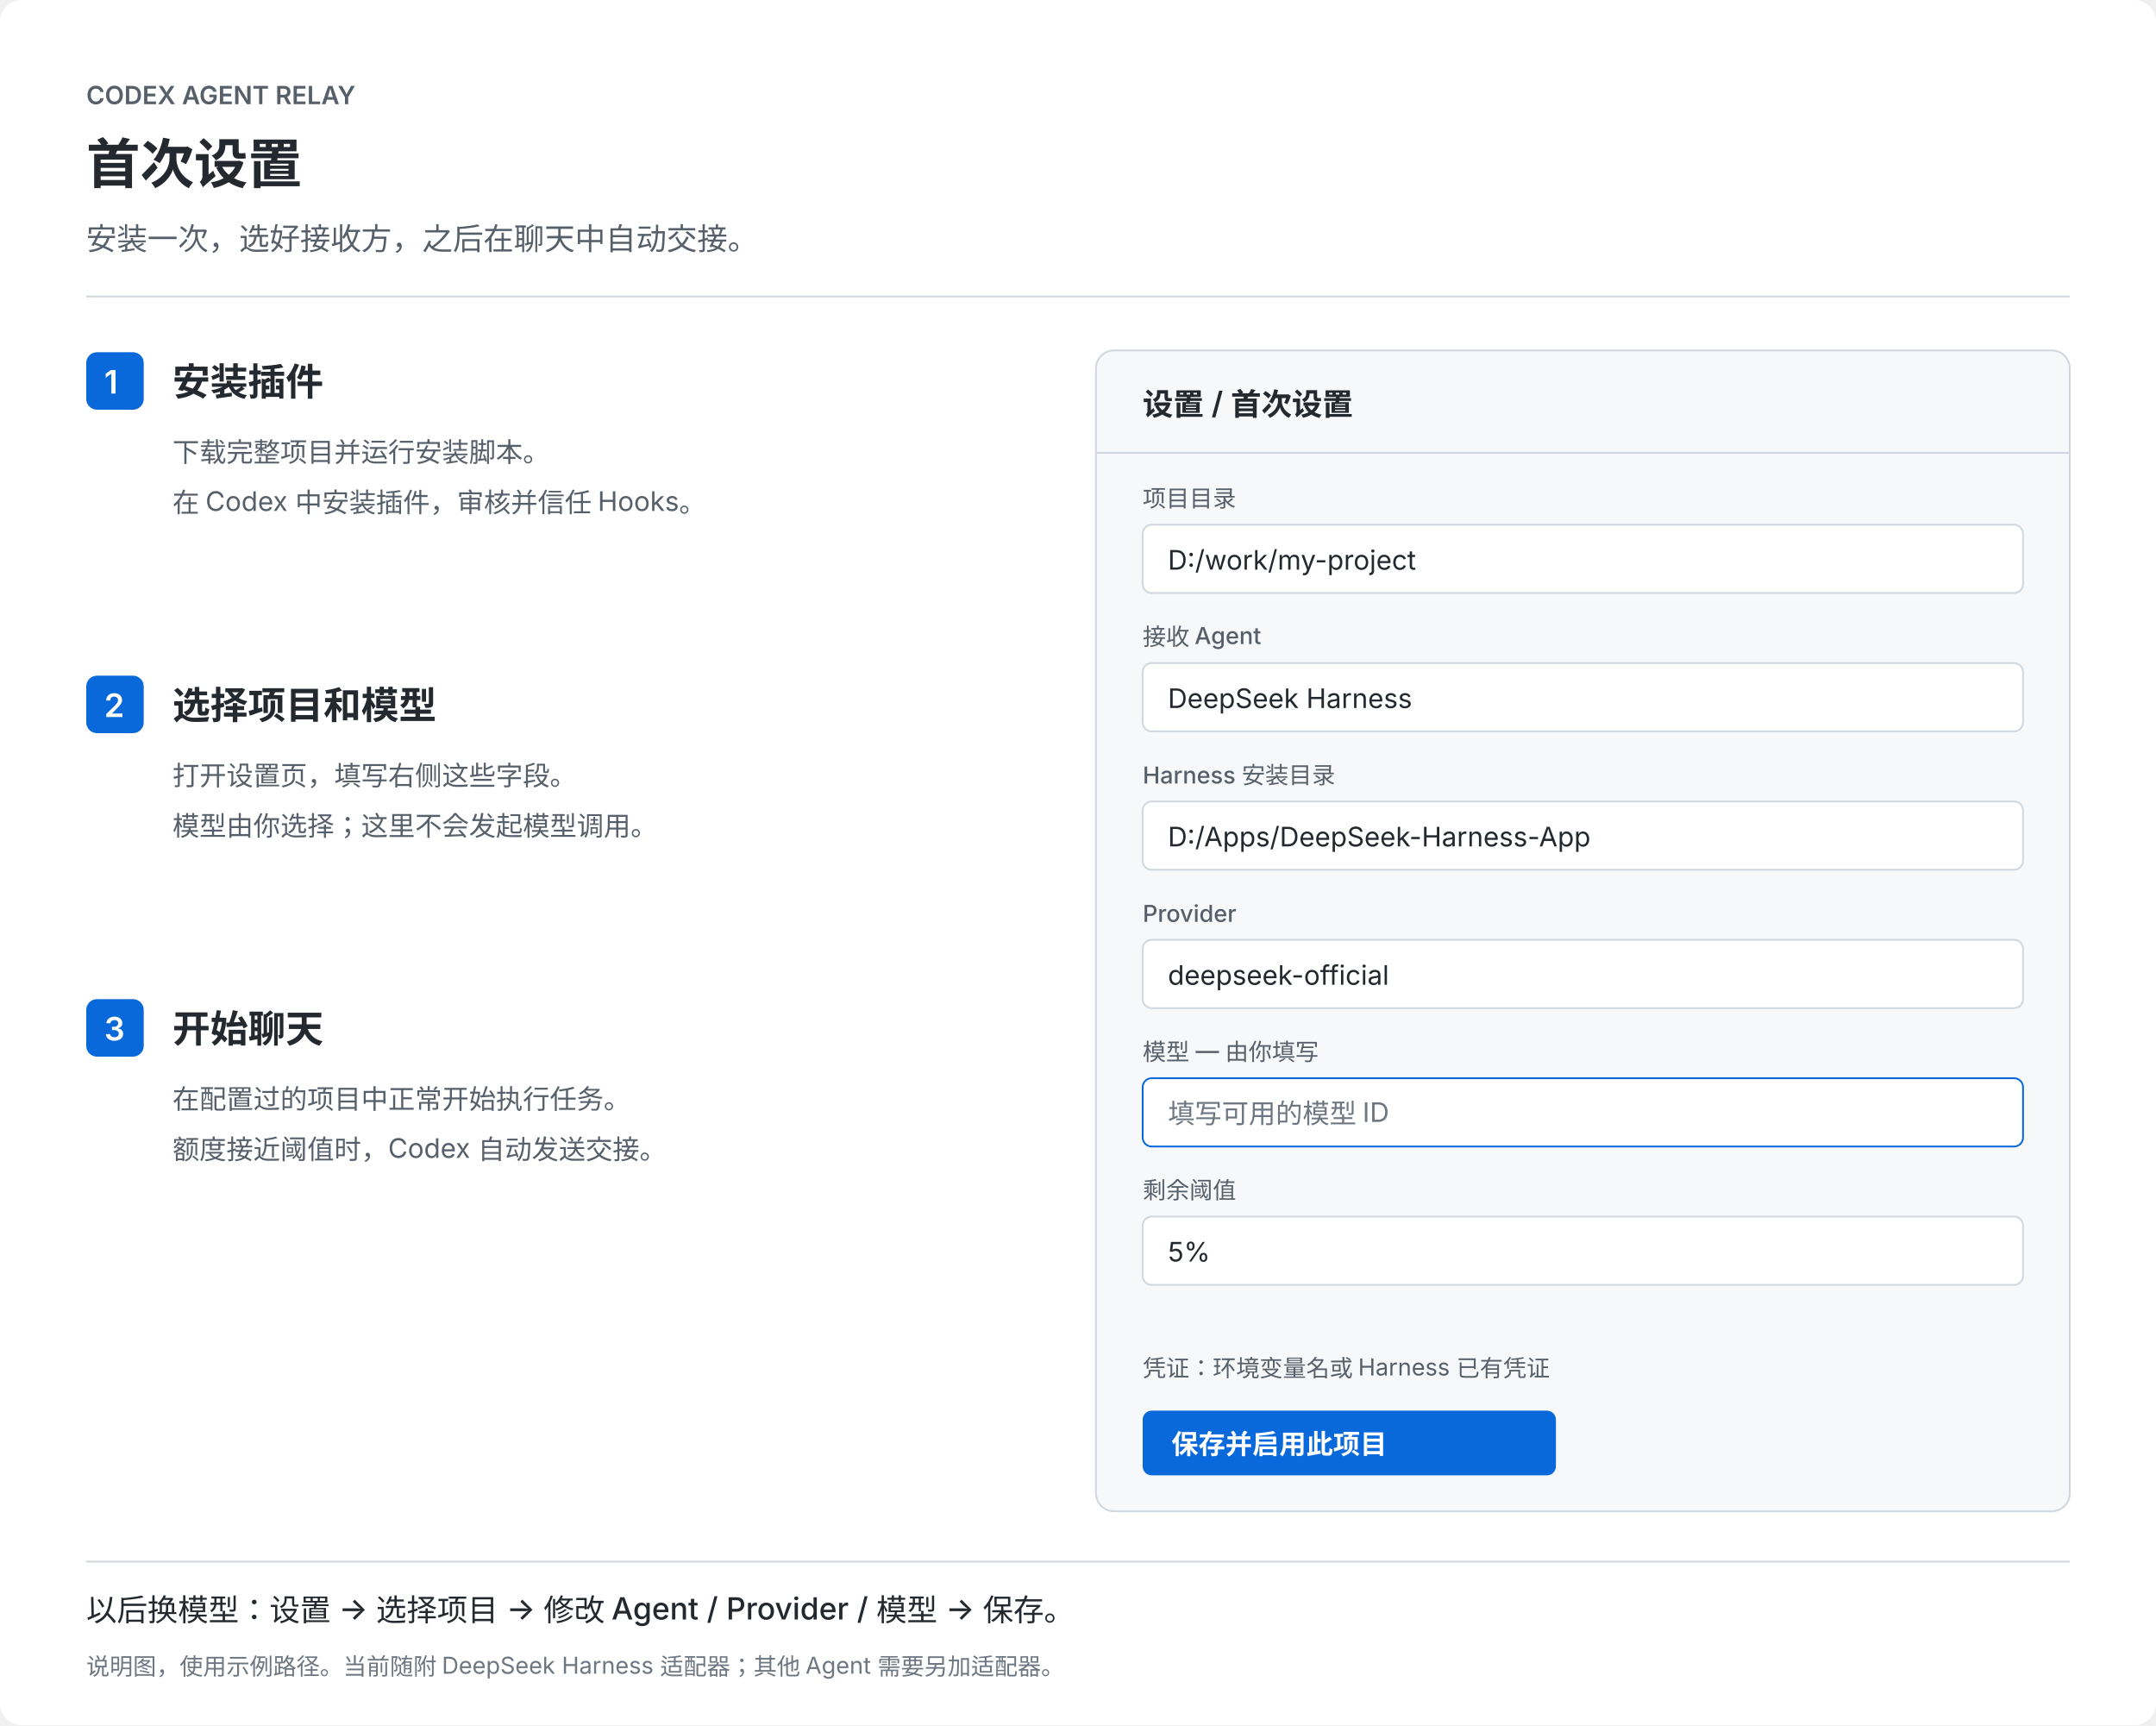
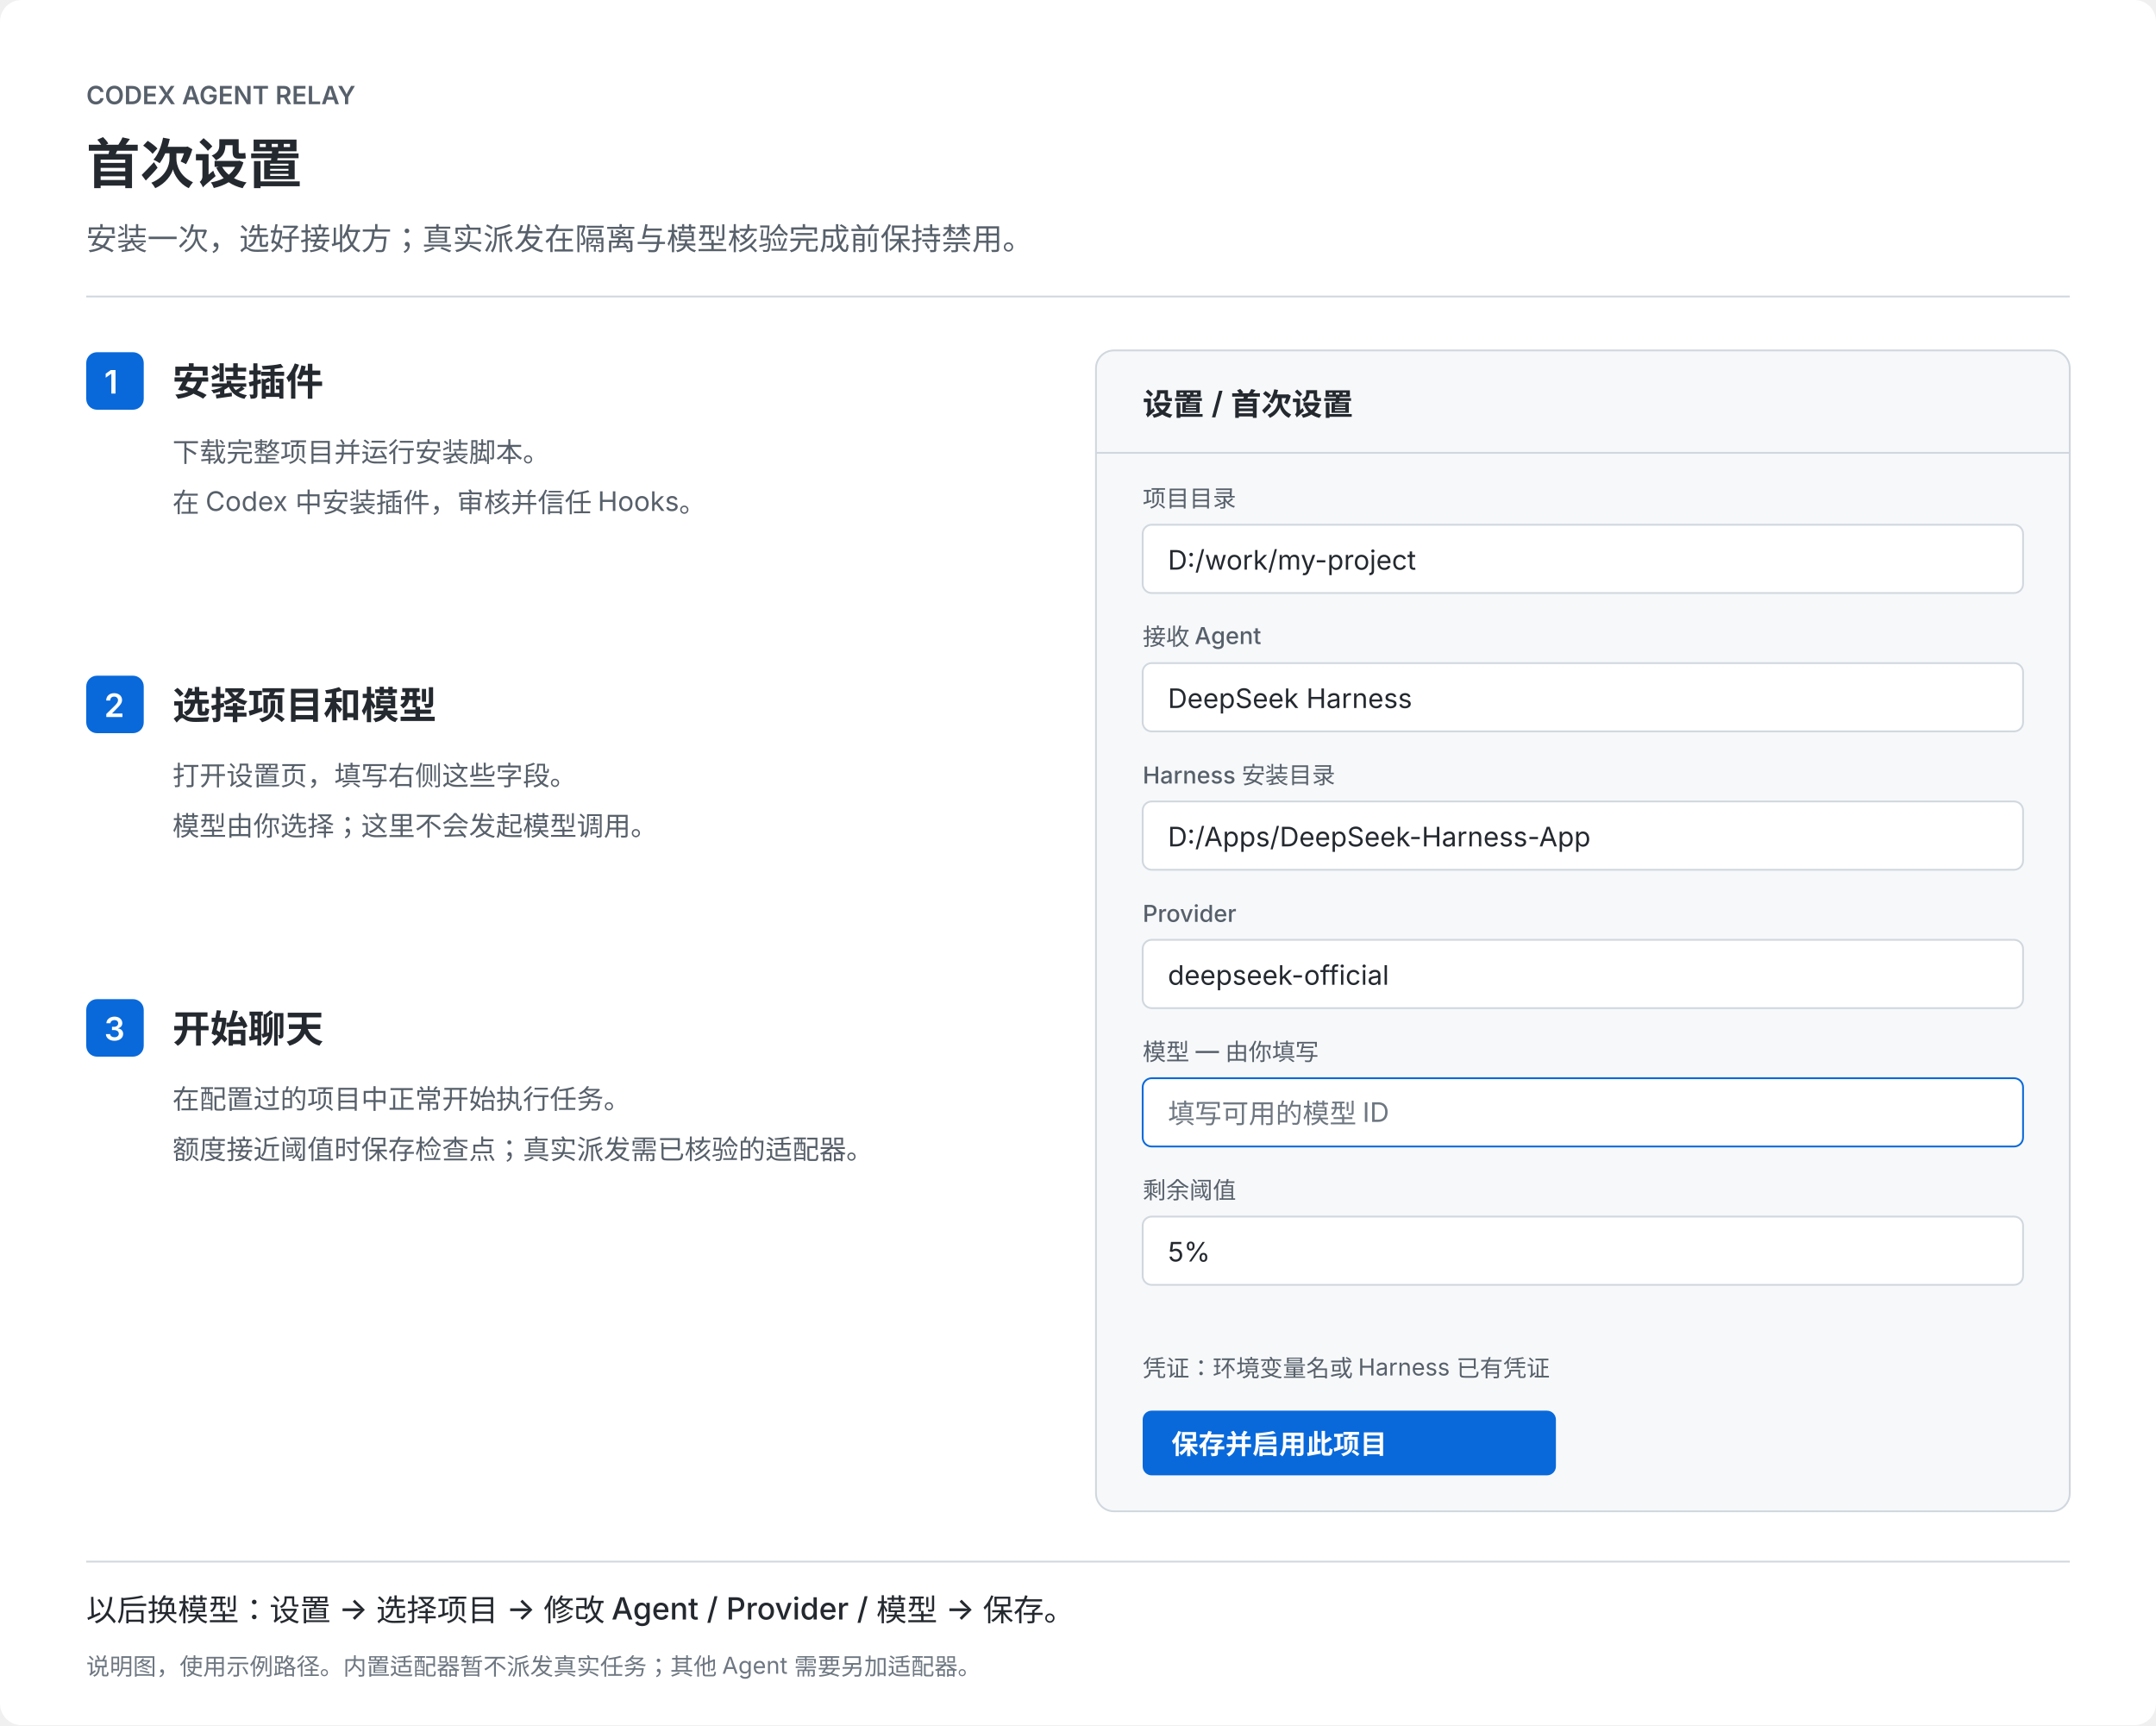
<svg xmlns="http://www.w3.org/2000/svg" width="1200" height="960" viewBox="0 0 1200 960" role="img" aria-labelledby="title desc">
  <rect width="1200" height="960" rx="12" fill="#ffffff" />
  <g font-family="-apple-system,BlinkMacSystemFont,'Segoe UI','Microsoft YaHei',sans-serif">
    <text x="48" y="58" font-size="14" fill="#57606a" font-weight="600">CODEX AGENT RELAY</text>
    <text x="48" y="102" font-size="30" fill="#24292f" font-weight="650">首次设置</text>
-     <text x="48" y="139" font-size="17" fill="#57606a" font-weight="400">安装一次，选好接收方，之后在聊天中自动交接。</text>
+     <text x="48" y="139" font-size="17" fill="#57606a" font-weight="400">安装一次，选好接收方；真实派发在隔离与模型核验完成前保持禁用。</text>
    <path d="M48 165H1152" stroke="#d0d7de" />
    <rect x="48" y="196" width="32" height="32" rx="6" fill="#0969da" />
    <text x="58" y="219" font-size="18" fill="white" font-weight="600">1</text>
    <text x="96" y="220" font-size="21" fill="#24292f" font-weight="600">安装插件</text>
    <text x="96" y="257" font-size="15" fill="#57606a" font-weight="400">下载完整项目并运行安装脚本。</text>
    <text x="96" y="285" font-size="15" fill="#57606a" font-weight="400">在 Codex 中安装插件，审核并信任 Hooks。</text>
    <rect x="48" y="376" width="32" height="32" rx="6" fill="#0969da" />
    <text x="58" y="399" font-size="18" fill="white" font-weight="600">2</text>
    <text x="96" y="400" font-size="21" fill="#24292f" font-weight="600">选择项目和模型</text>
    <text x="96" y="437" font-size="15" fill="#57606a" font-weight="400">打开设置页，填写右侧这些字段。</text>
    <text x="96" y="465" font-size="15" fill="#57606a" font-weight="400">模型由你选择；这里不会发起模型调用。</text>
    <rect x="48" y="556" width="32" height="32" rx="6" fill="#0969da" />
    <text x="58" y="579" font-size="18" fill="white" font-weight="600">3</text>
    <text x="96" y="580" font-size="21" fill="#24292f" font-weight="600">开始聊天</text>
    <text x="96" y="617" font-size="15" fill="#57606a" font-weight="400">在配置过的项目中正常开始执行任务。</text>
-     <text x="96" y="645" font-size="15" fill="#57606a" font-weight="400">额度接近阈值时，Codex 自动发送交接。</text>
+     <text x="96" y="645" font-size="15" fill="#57606a" font-weight="400">额度接近阈值时保存检查点；真实派发需已核验的适配器。</text>
    <rect x="610" y="195" width="542" height="646" rx="10" fill="#f6f8fa" stroke="#d0d7de" />
    <text x="636" y="231" font-size="17" fill="#24292f" font-weight="600">设置 / 首次设置</text>
    <path d="M610 252H1152" stroke="#d0d7de" />
    <text x="636" y="282" font-size="13" fill="#57606a" font-weight="500">项目目录</text>
    <rect x="636" y="292" width="490" height="38" rx="5" fill="white" stroke="#d0d7de" />
    <text x="650" y="317" font-size="15" fill="#24292f" font-weight="400">D:/work/my-project</text>
    <text x="636" y="359" font-size="13" fill="#57606a" font-weight="500">接收 Agent</text>
    <rect x="636" y="369" width="490" height="38" rx="5" fill="white" stroke="#d0d7de" />
    <text x="650" y="394" font-size="15" fill="#24292f" font-weight="400">DeepSeek Harness</text>
    <text x="636" y="436" font-size="13" fill="#57606a" font-weight="500">Harness 安装目录</text>
    <rect x="636" y="446" width="490" height="38" rx="5" fill="white" stroke="#d0d7de" />
    <text x="650" y="471" font-size="15" fill="#24292f" font-weight="400">D:/Apps/DeepSeek-Harness-App</text>
    <text x="636" y="513" font-size="13" fill="#57606a" font-weight="500">Provider</text>
    <rect x="636" y="523" width="490" height="38" rx="5" fill="white" stroke="#d0d7de" />
    <text x="650" y="548" font-size="15" fill="#24292f" font-weight="400">deepseek-official</text>
    <text x="636" y="590" font-size="13" fill="#57606a" font-weight="500">模型 — 由你填写</text>
    <rect x="636" y="600" width="490" height="38" rx="5" fill="white" stroke="#0969da" />
    <text x="650" y="625" font-size="15" fill="#6e7781" font-weight="400">填写可用的模型 ID</text>
    <text x="636" y="667" font-size="13" fill="#57606a" font-weight="500">剩余阈值</text>
    <rect x="636" y="677" width="490" height="38" rx="5" fill="white" stroke="#d0d7de" />
    <text x="650" y="702" font-size="15" fill="#24292f" font-weight="400">5%</text>
    <text x="636" y="766" font-size="13" fill="#57606a" font-weight="400">凭证：环境变量名或 Harness 已有凭证</text>
    <rect x="636" y="785" width="230" height="36" rx="5" fill="#0969da" />
    <text x="652" y="809" font-size="15" fill="#fff" font-weight="600">保存并启用此项目</text>
    <path d="M48 869H1152" stroke="#d0d7de" />
    <text x="48" y="902" font-size="17" fill="#24292f" font-weight="500">以后换模型：设置 → 选择项目 → 修改 Agent / Provider / 模型 → 保存。</text>
-     <text x="48" y="932" font-size="13" fill="#6e7781" font-weight="400">说明图，使用示例路径。当前随附 DeepSeek Harness 适配器；其他 Agent 需要另加适配器。</text>
+     <text x="48" y="932" font-size="13" fill="#6e7781" font-weight="400">说明图，使用示例路径。内置适配器暂不派发真实任务；其他 Agent 需要另加适配器。</text>
  </g>
</svg>
